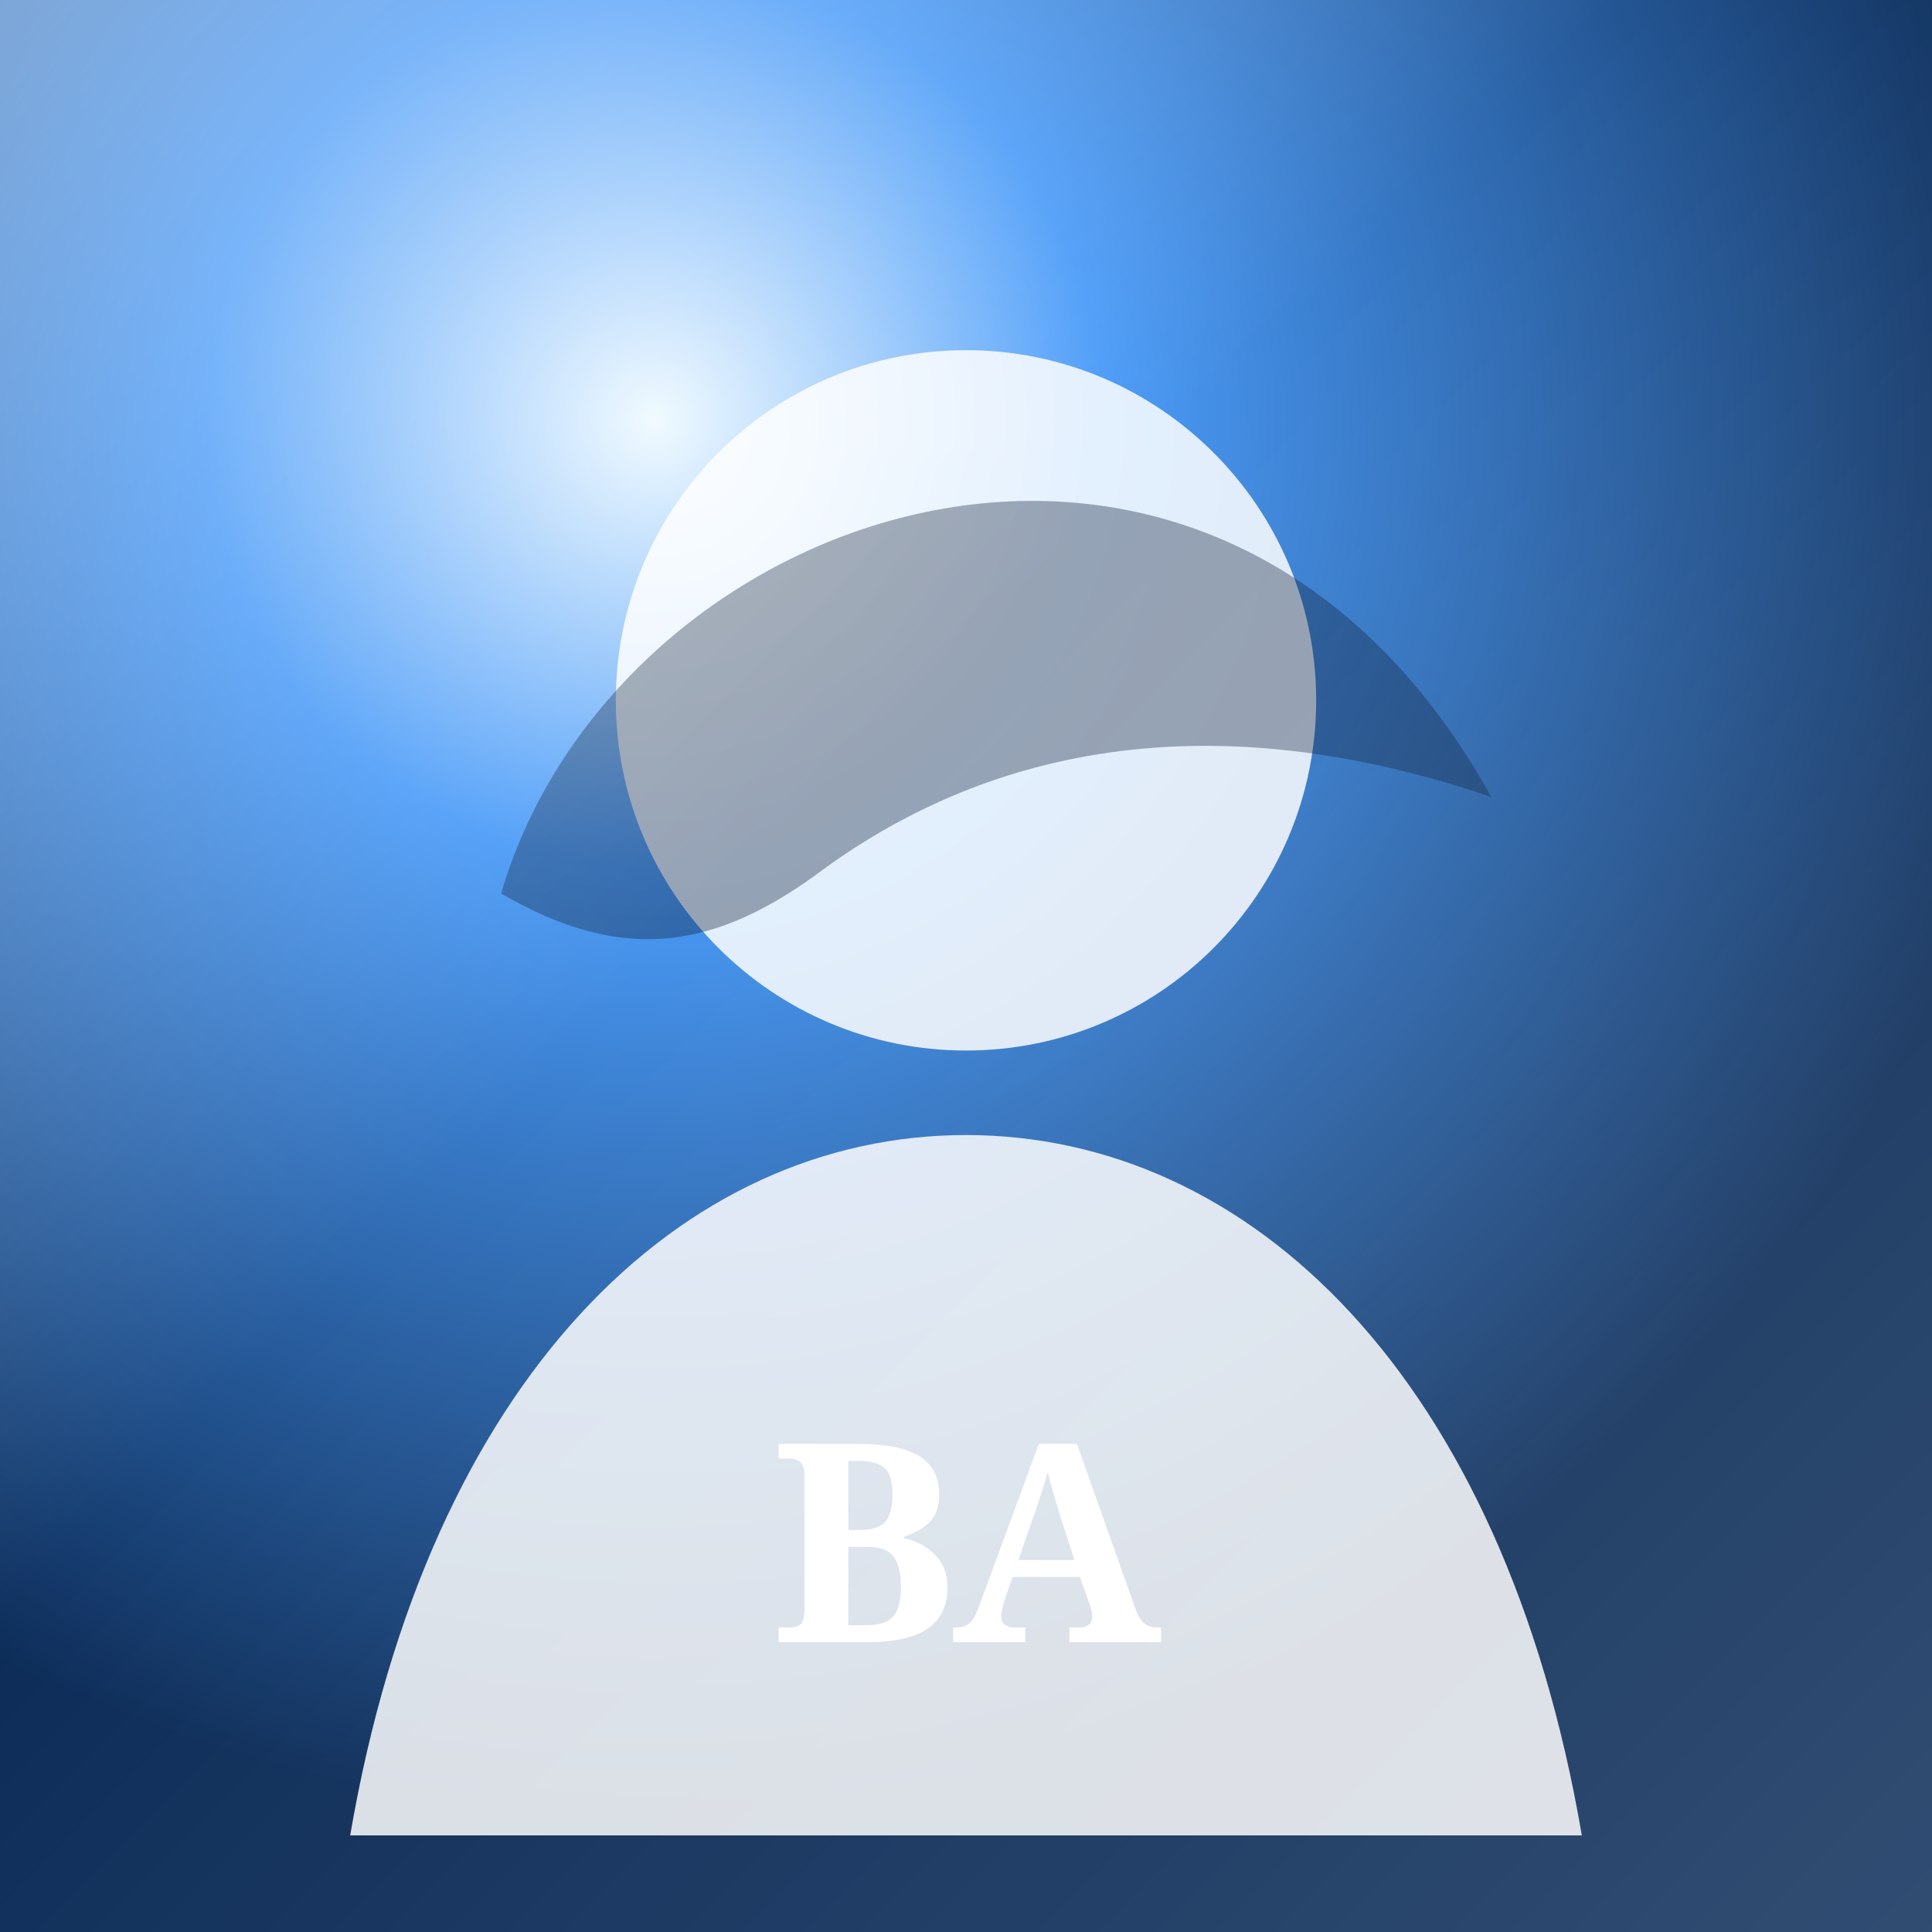
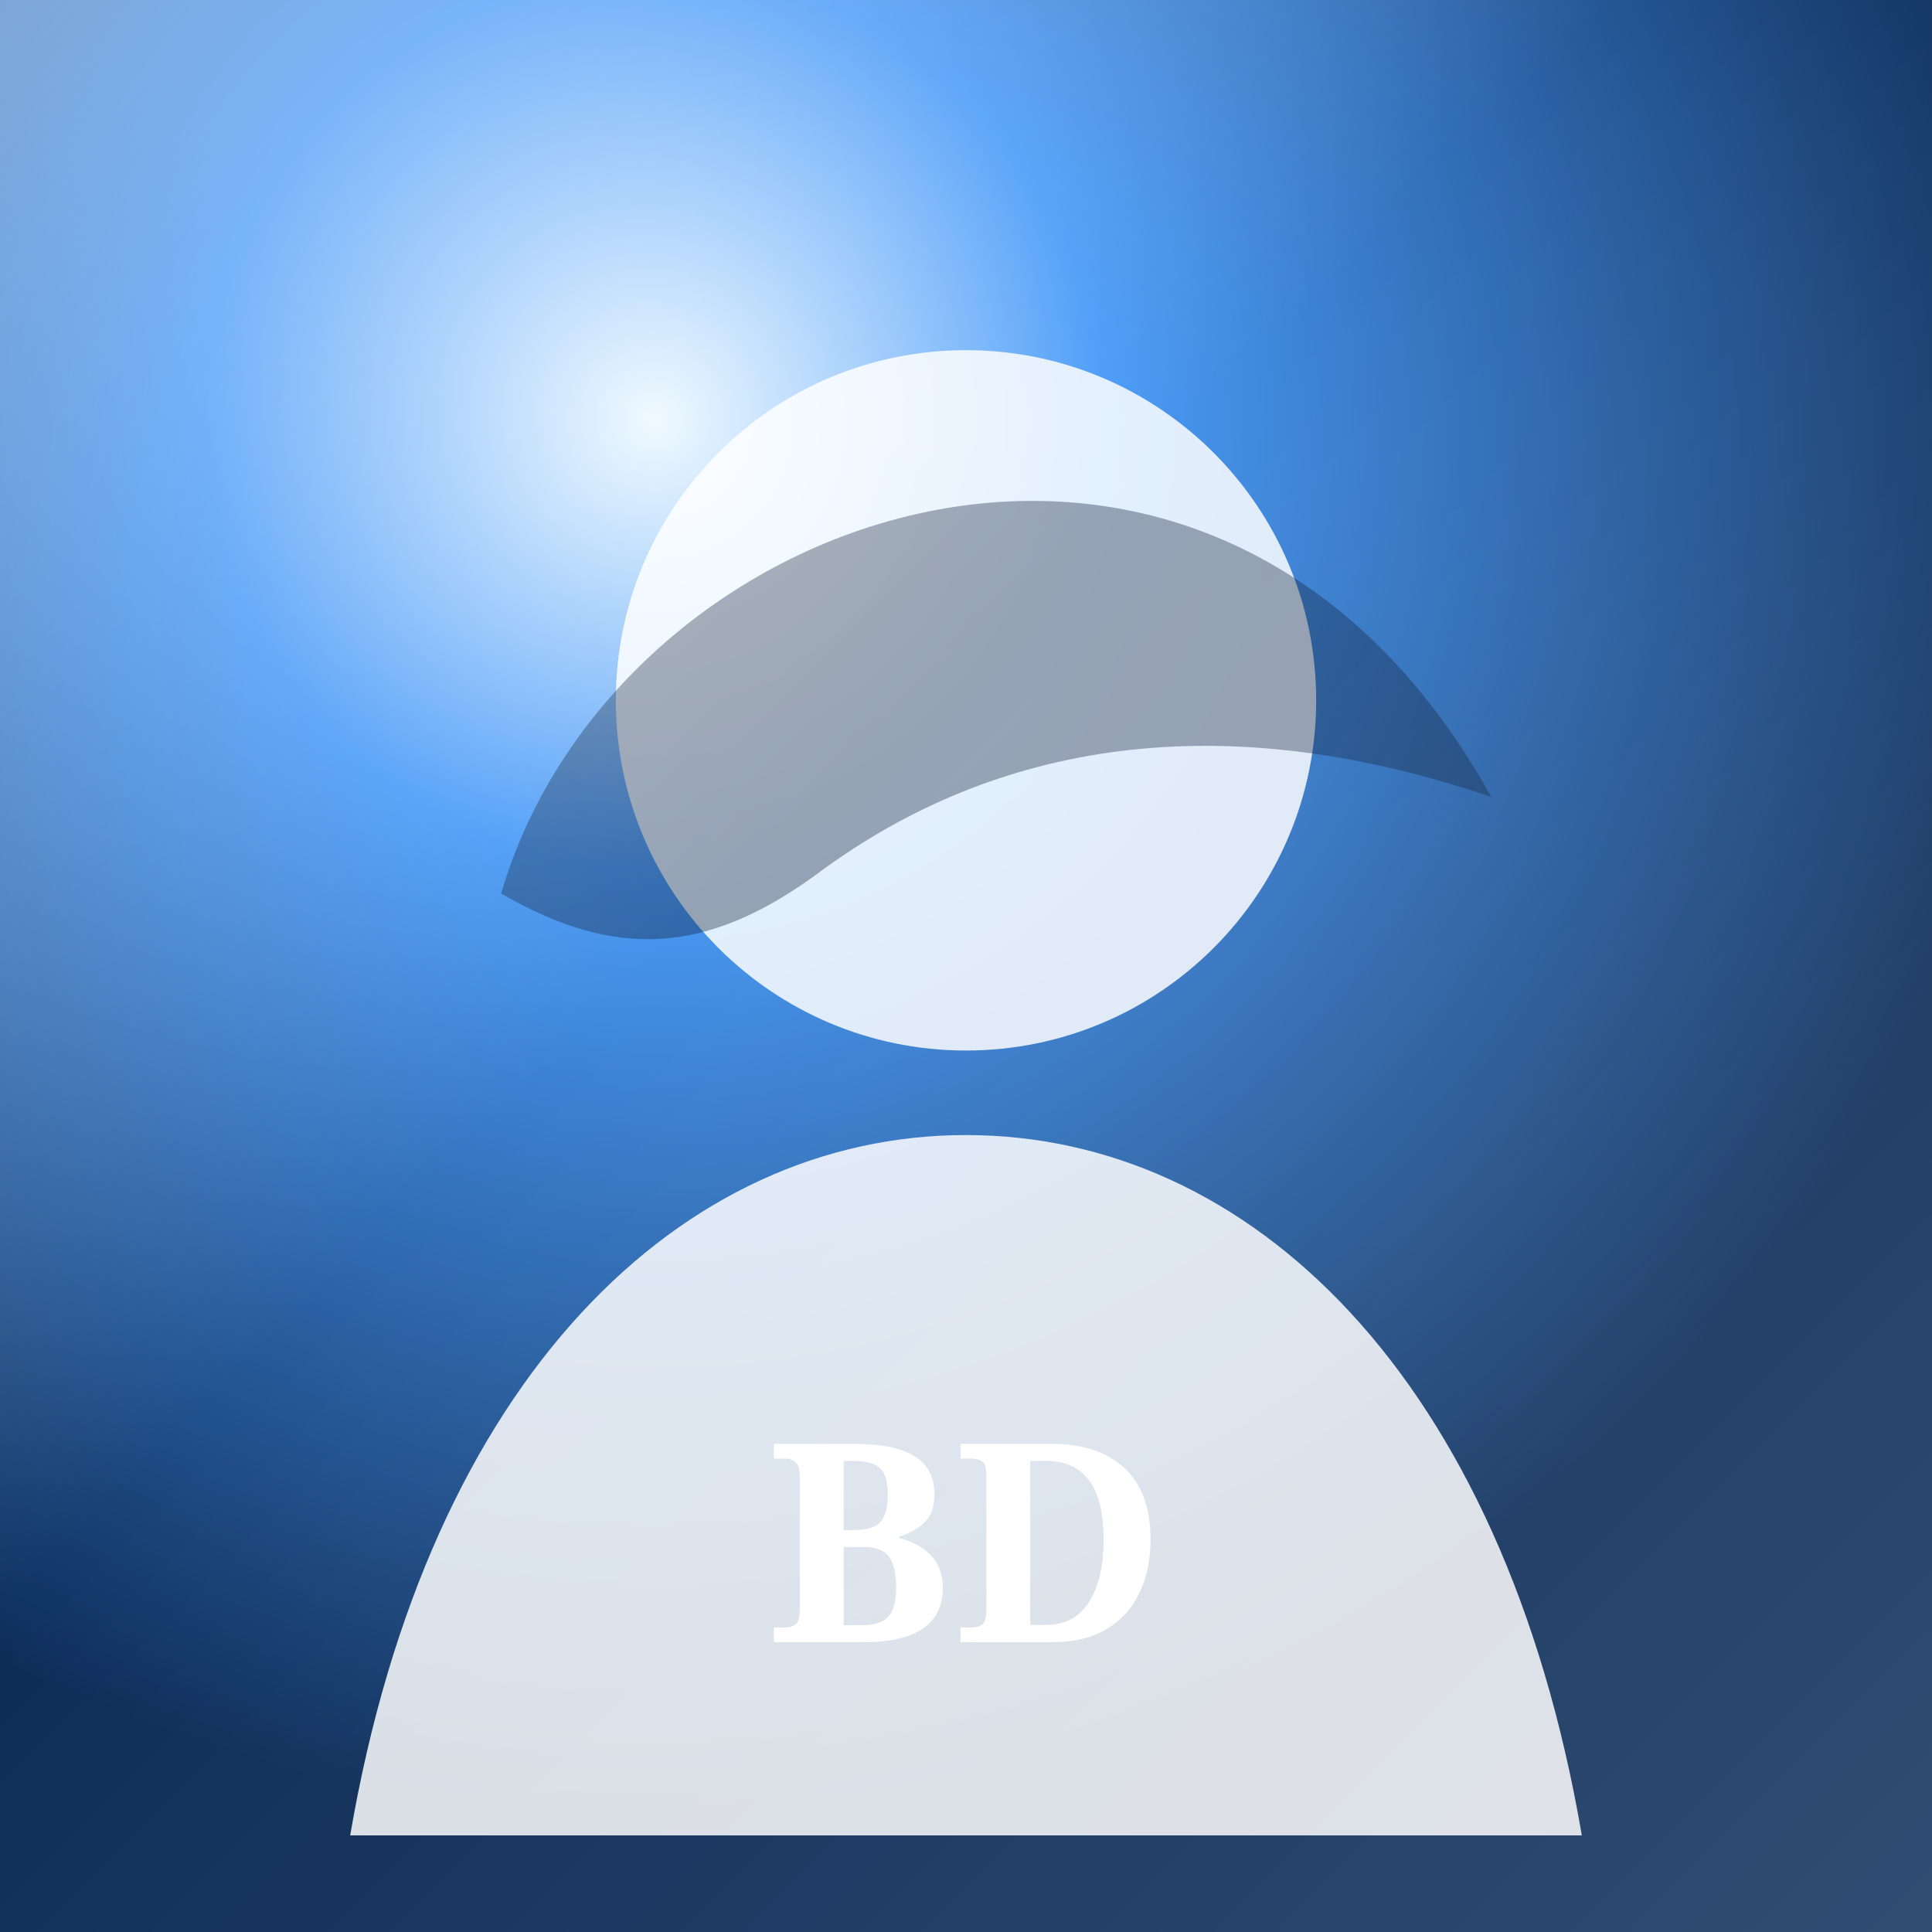
<svg xmlns="http://www.w3.org/2000/svg" width="320" height="320" viewBox="0 0 320 320">
  <defs>
    <radialGradient id="r" cx="34%" cy="22%" r="72%">
      <stop offset="0%" stop-color="#eef9ff" />
-       <stop offset="32%" stop-color="hsl(212, 92%, 62%)" />
+       <stop offset="32%" stop-color="hsl(212,92%,62%)" />
      <stop offset="100%" stop-color="#052653" />
    </radialGradient>
-     <linearGradient id="shine" x1="0" y1="0" x2="1" y2="1">
+     <linearGradient id="sh" x1="0" y1="0" x2="1" y2="1">
      <stop offset="0%" stop-color="rgba(255,255,255,.38)" />
      <stop offset="42%" stop-color="rgba(255,255,255,.03)" />
      <stop offset="100%" stop-color="rgba(255,255,255,.18)" />
    </linearGradient>
  </defs>
  <rect width="320" height="320" fill="url(#r)" />
  <circle cx="160" cy="116" r="58" fill="rgba(255,255,255,.84)" />
  <path d="M58 304c13-76 55-116 102-116s89 40 102 116" fill="rgba(255,255,255,.84)" />
  <path d="M83 148c19-65 118-99 164-16c-47-16-84-8-112 13c-18 13-33 14-52 3z" fill="rgba(4,21,48,.36)" />
-   <rect width="320" height="320" fill="url(#shine)" />
-   <text x="160" y="272" text-anchor="middle" font-family="Georgia,serif" font-size="46" font-weight="700" fill="white">BA</text>
+   <rect width="320" height="320" fill="url(#sh)" />
+   <text x="160" y="272" text-anchor="middle" font-family="Georgia,serif" font-size="46" font-weight="700" fill="white">BD</text>
</svg>
